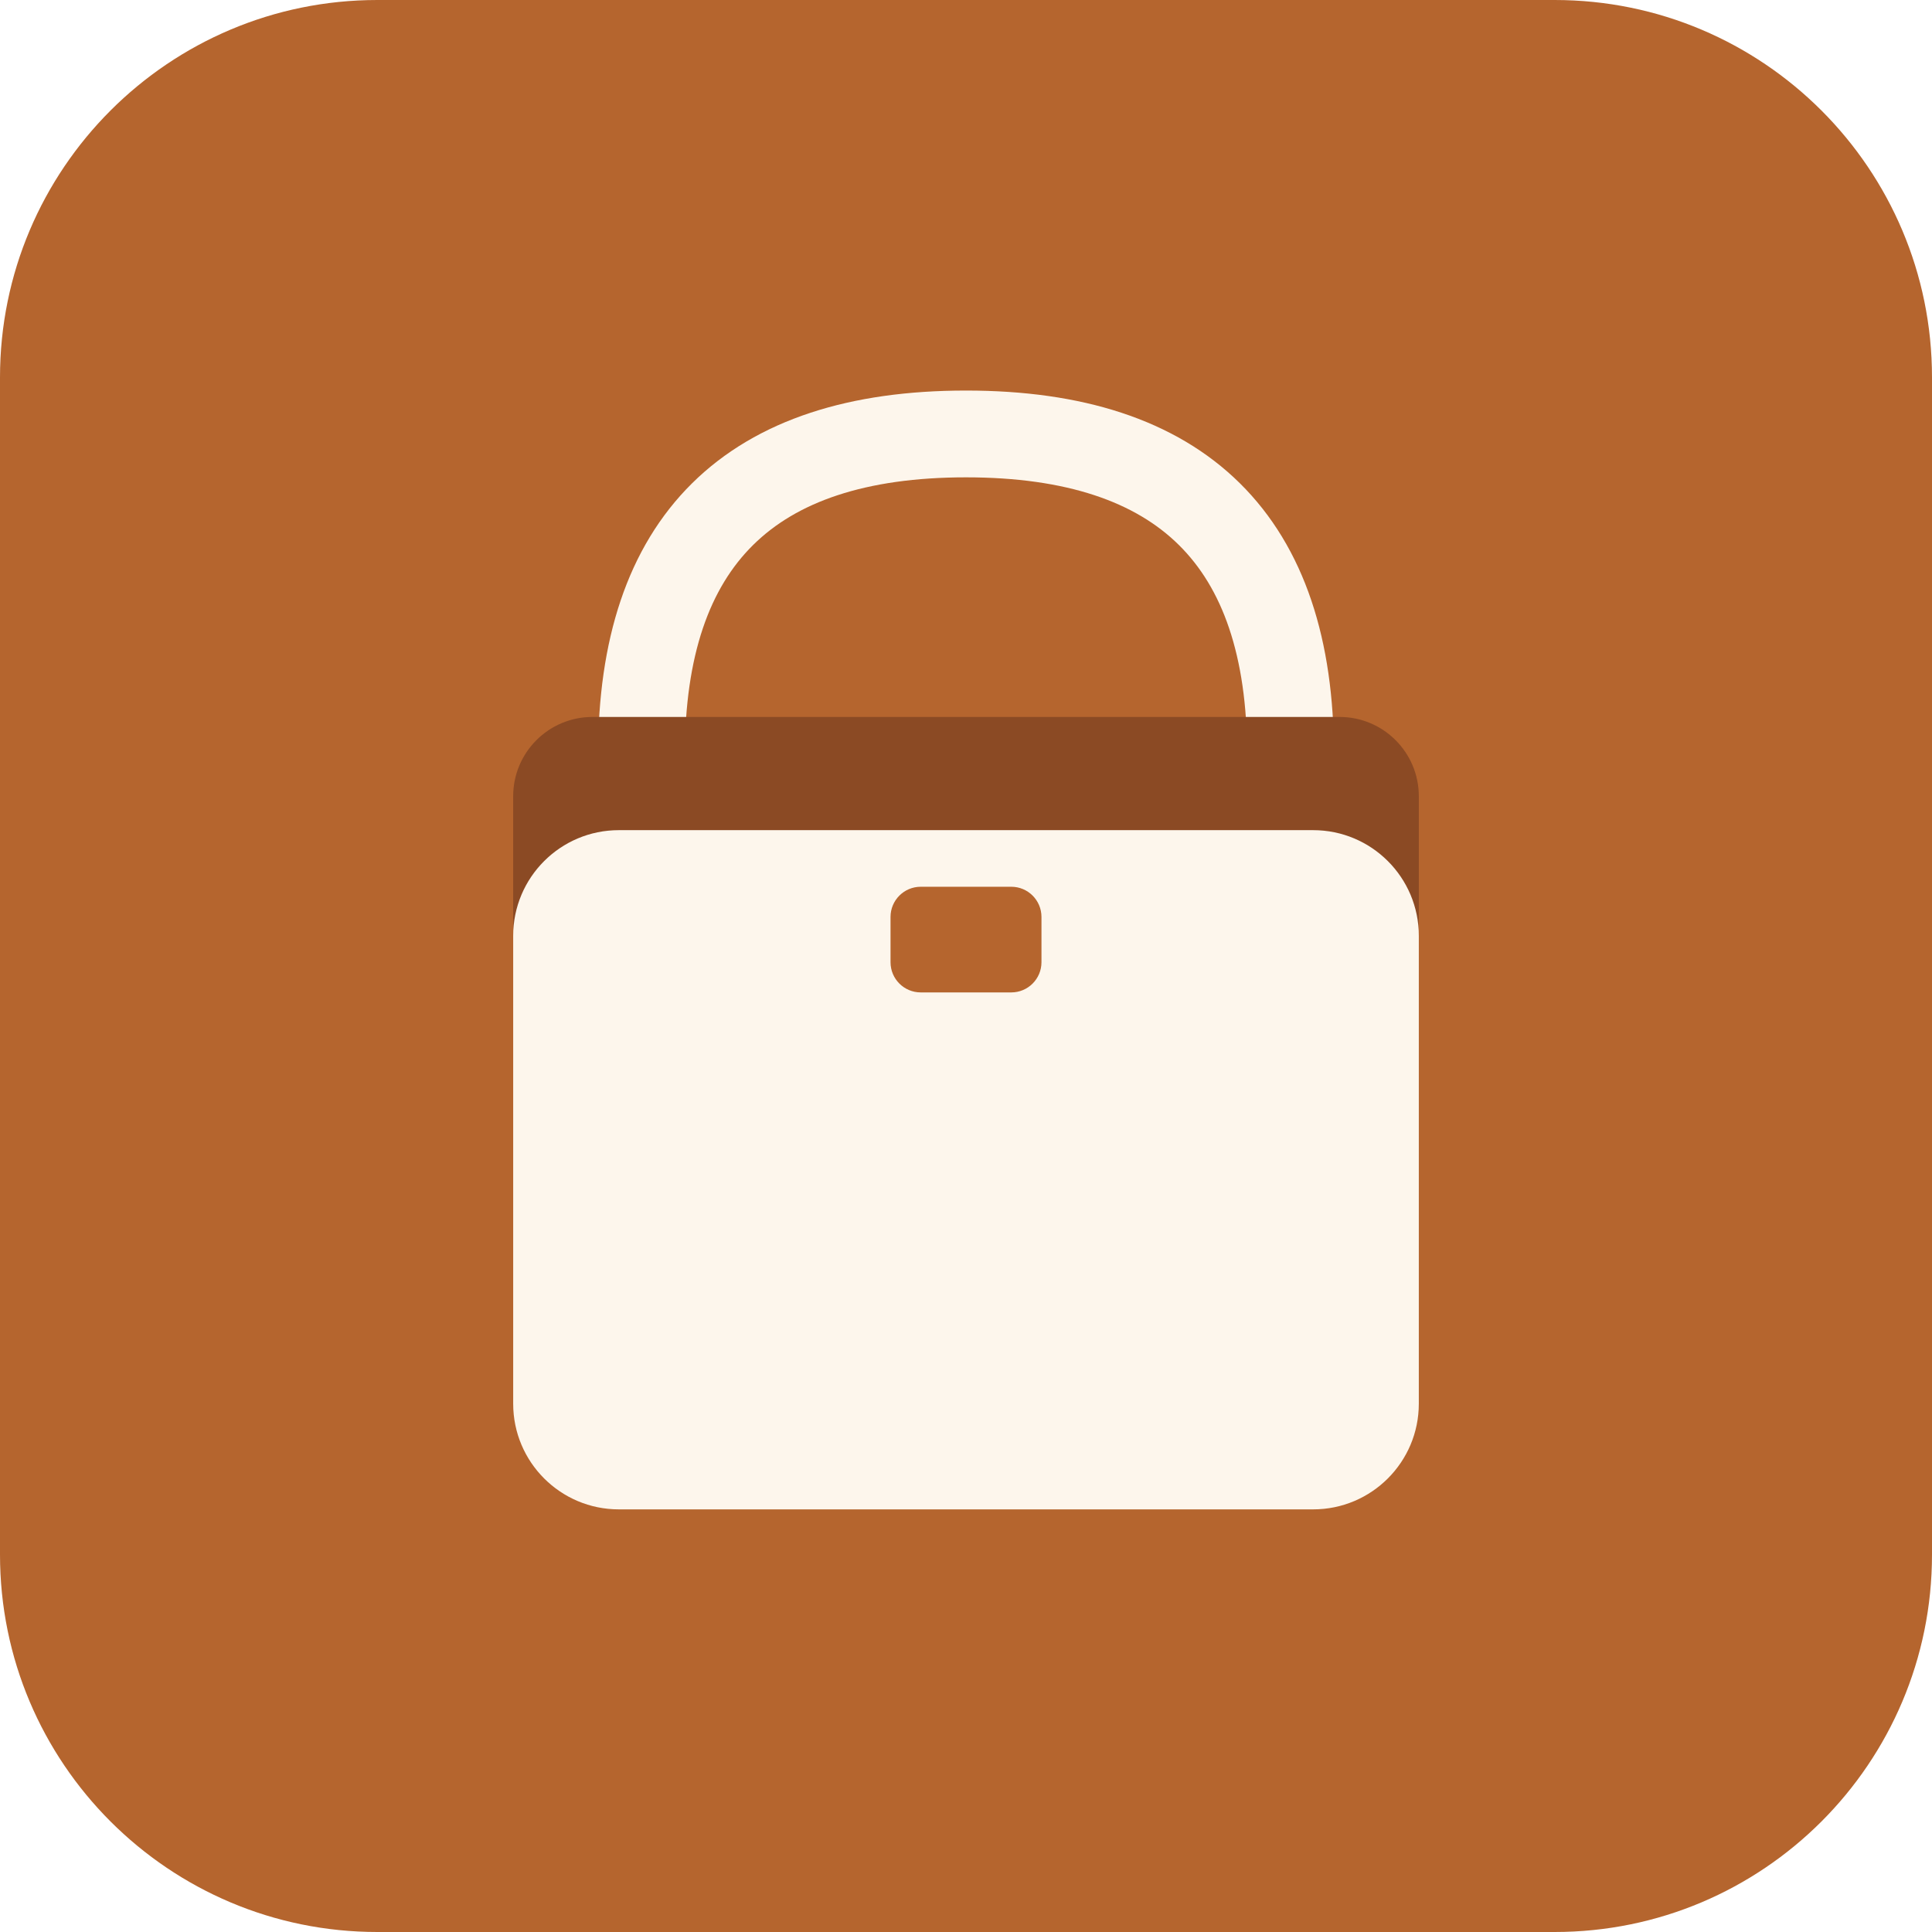
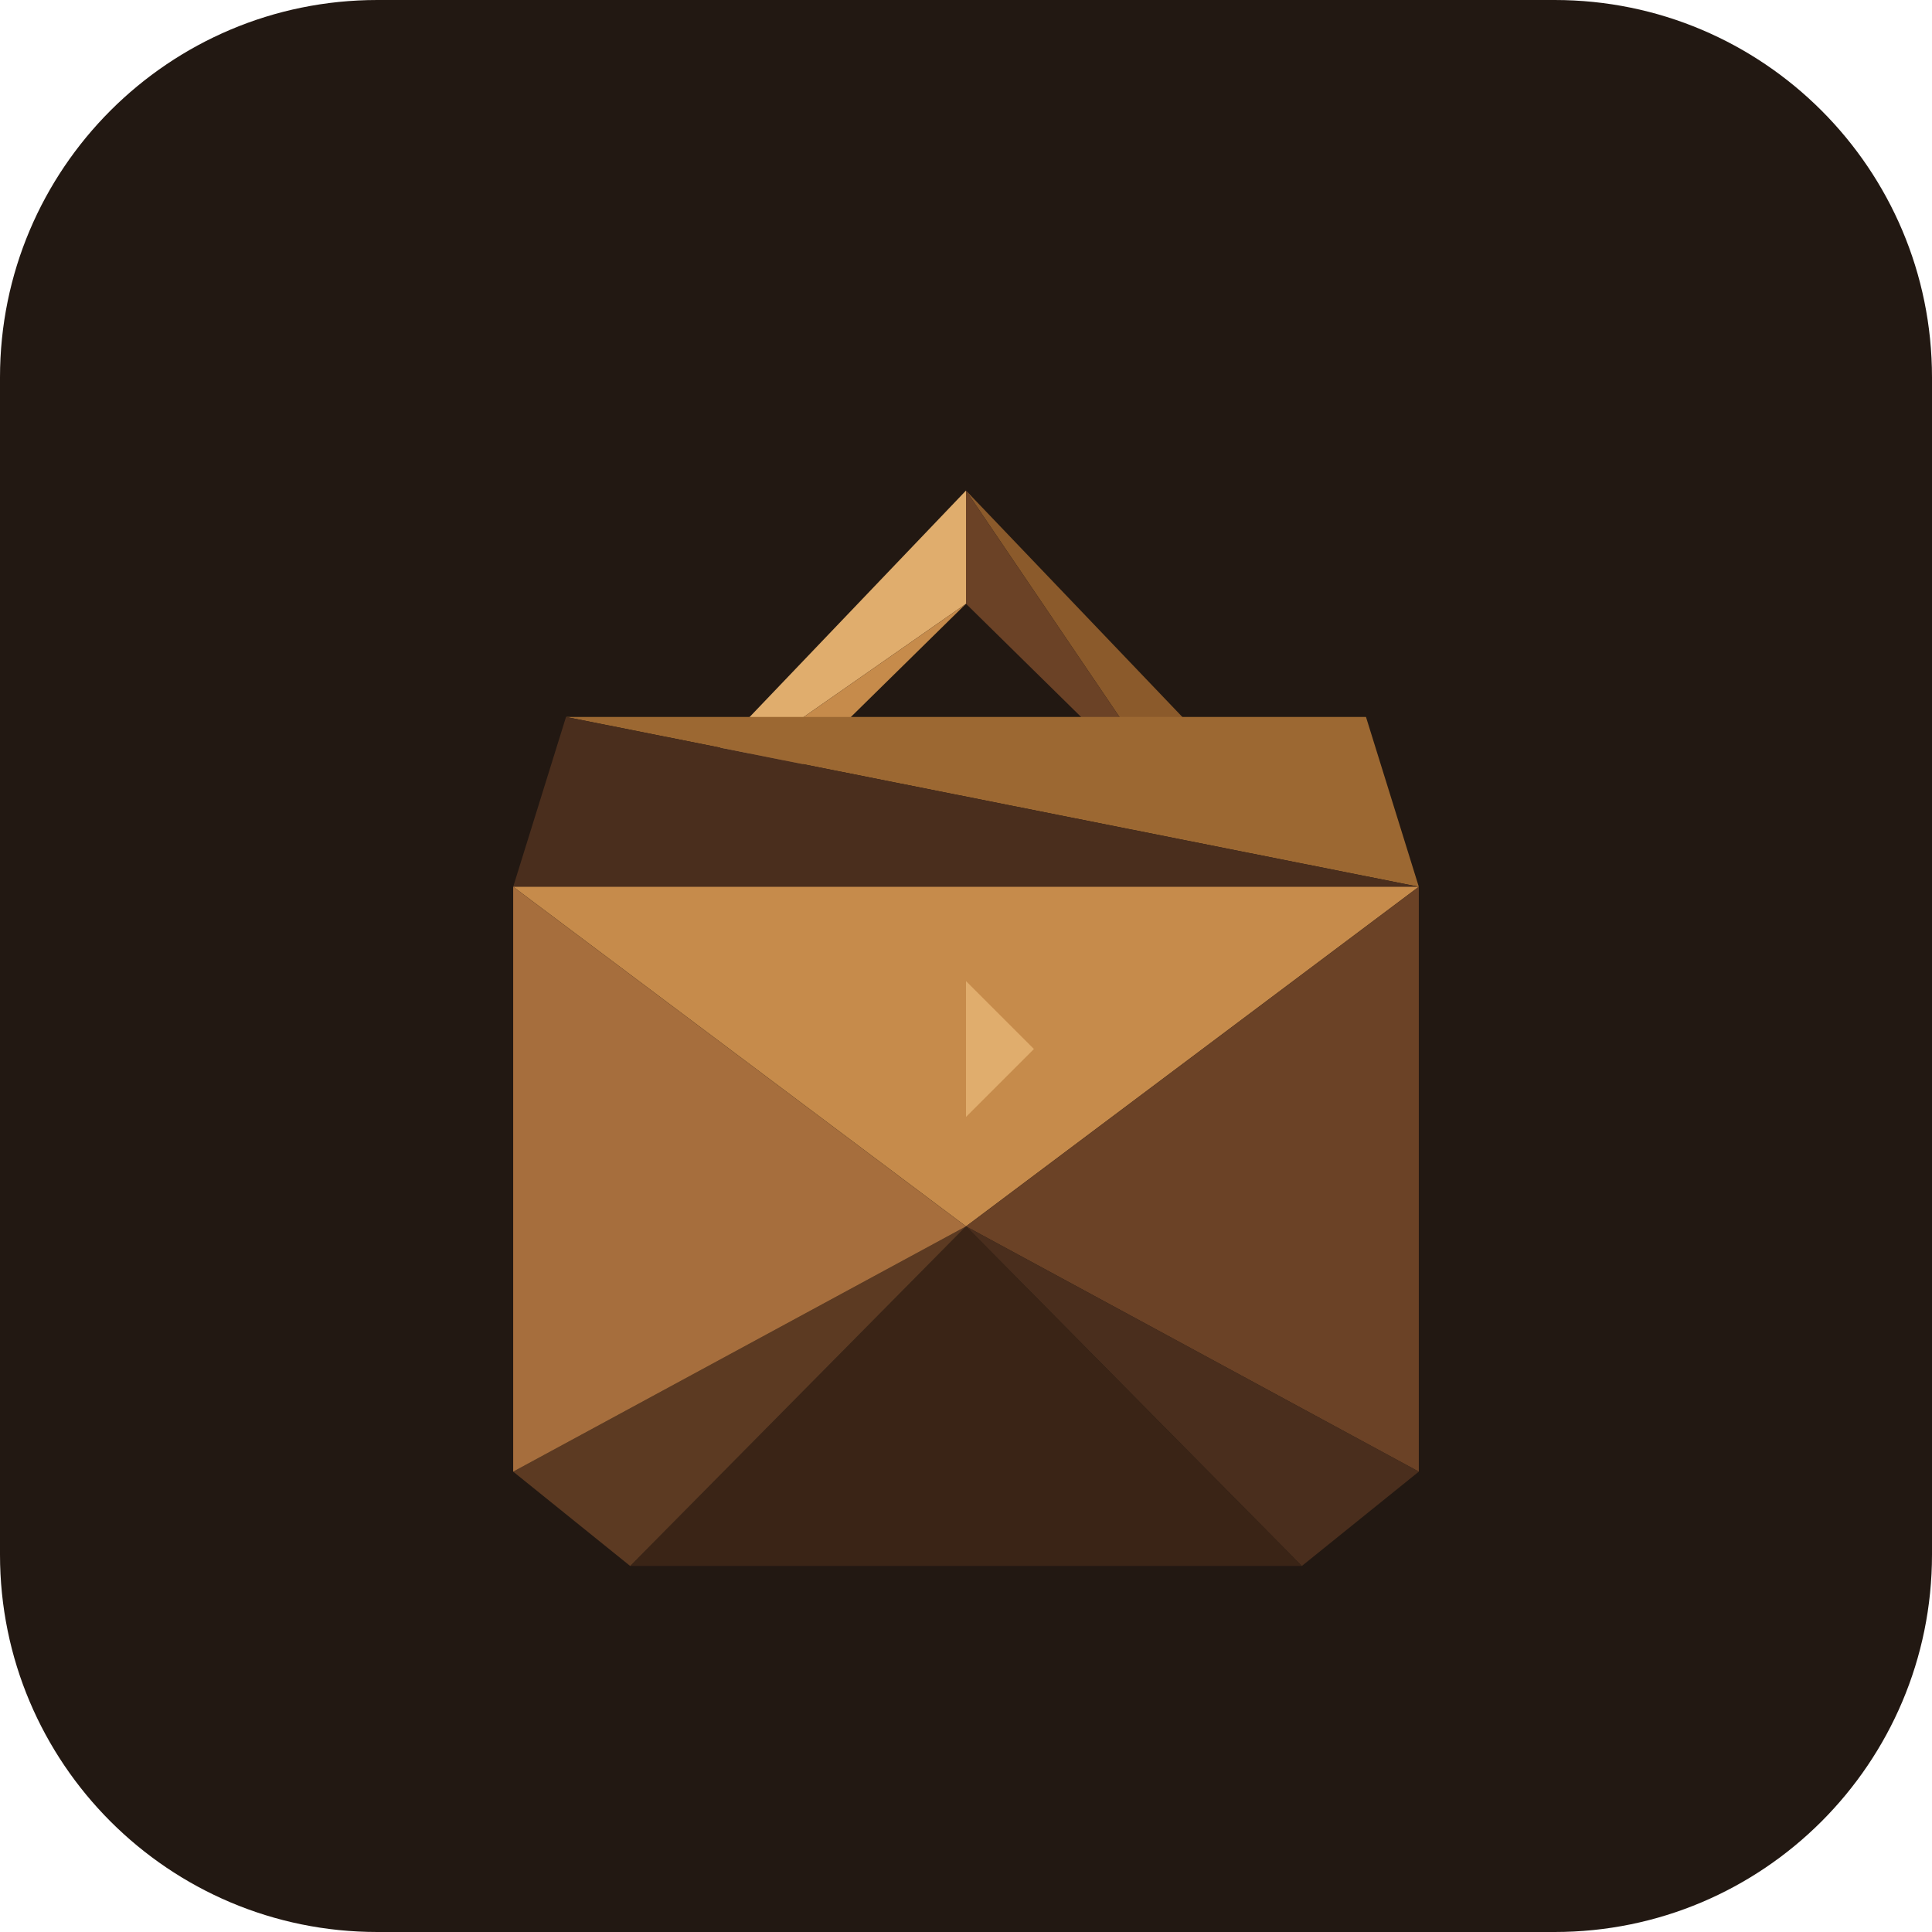
<svg xmlns="http://www.w3.org/2000/svg" viewBox="0 0 1024 1024">
-   <rect width="1024" height="1024" rx="200" fill="#B5652E" />
-   <path d="M 340 400 Q 340 230 512 230 Q 684 230 684 400" fill="none" stroke="#FDF6EC" stroke-width="46" stroke-linecap="round" />
-   <rect x="272" y="380" width="480" height="150" rx="42" fill="#8B4A24" />
-   <rect x="272" y="440" width="480" height="360" rx="56" fill="#FDF6EC" />
-   <rect x="472" y="470" width="80" height="56" rx="16" fill="#B5652E" />
+   <rect width="1024" height="1024" rx="200" fill="#221812" />
+   <polygon points="340,440 512,260 512,320" fill="#E0AD6D" />
+   <polygon points="340,440 512,320 390,440" fill="#C68B4B" />
+   <polygon points="512,260 684,440 634,440" fill="#8B5A2B" />
+   <polygon points="512,260 634,440 512,320" fill="#6B4226" />
+   <polygon points="300,380 724,380 752,470" fill="#9C6832" />
+   <polygon points="300,380 752,470 272,470" fill="#4A2E1D" />
+   <polygon points="512,650 272,470 752,470" fill="#C68B4B" />
+   <polygon points="512,650 752,470 752,780" fill="#6B4226" />
+   <polygon points="512,650 752,780 690,830" fill="#4A2E1D" />
+   <polygon points="512,650 690,830 334,830" fill="#3A2416" />
+   <polygon points="512,650 334,830 272,780" fill="#5C3A22" />
+   <polygon points="512,650 272,780 272,470" fill="#A66E3D" />
+   <polygon points="512,520 548,556 512,592" fill="#E0AD6D" />
+   <polygon points="512,520 512,592 476,556" fill="#C68B4B" />
</svg>
